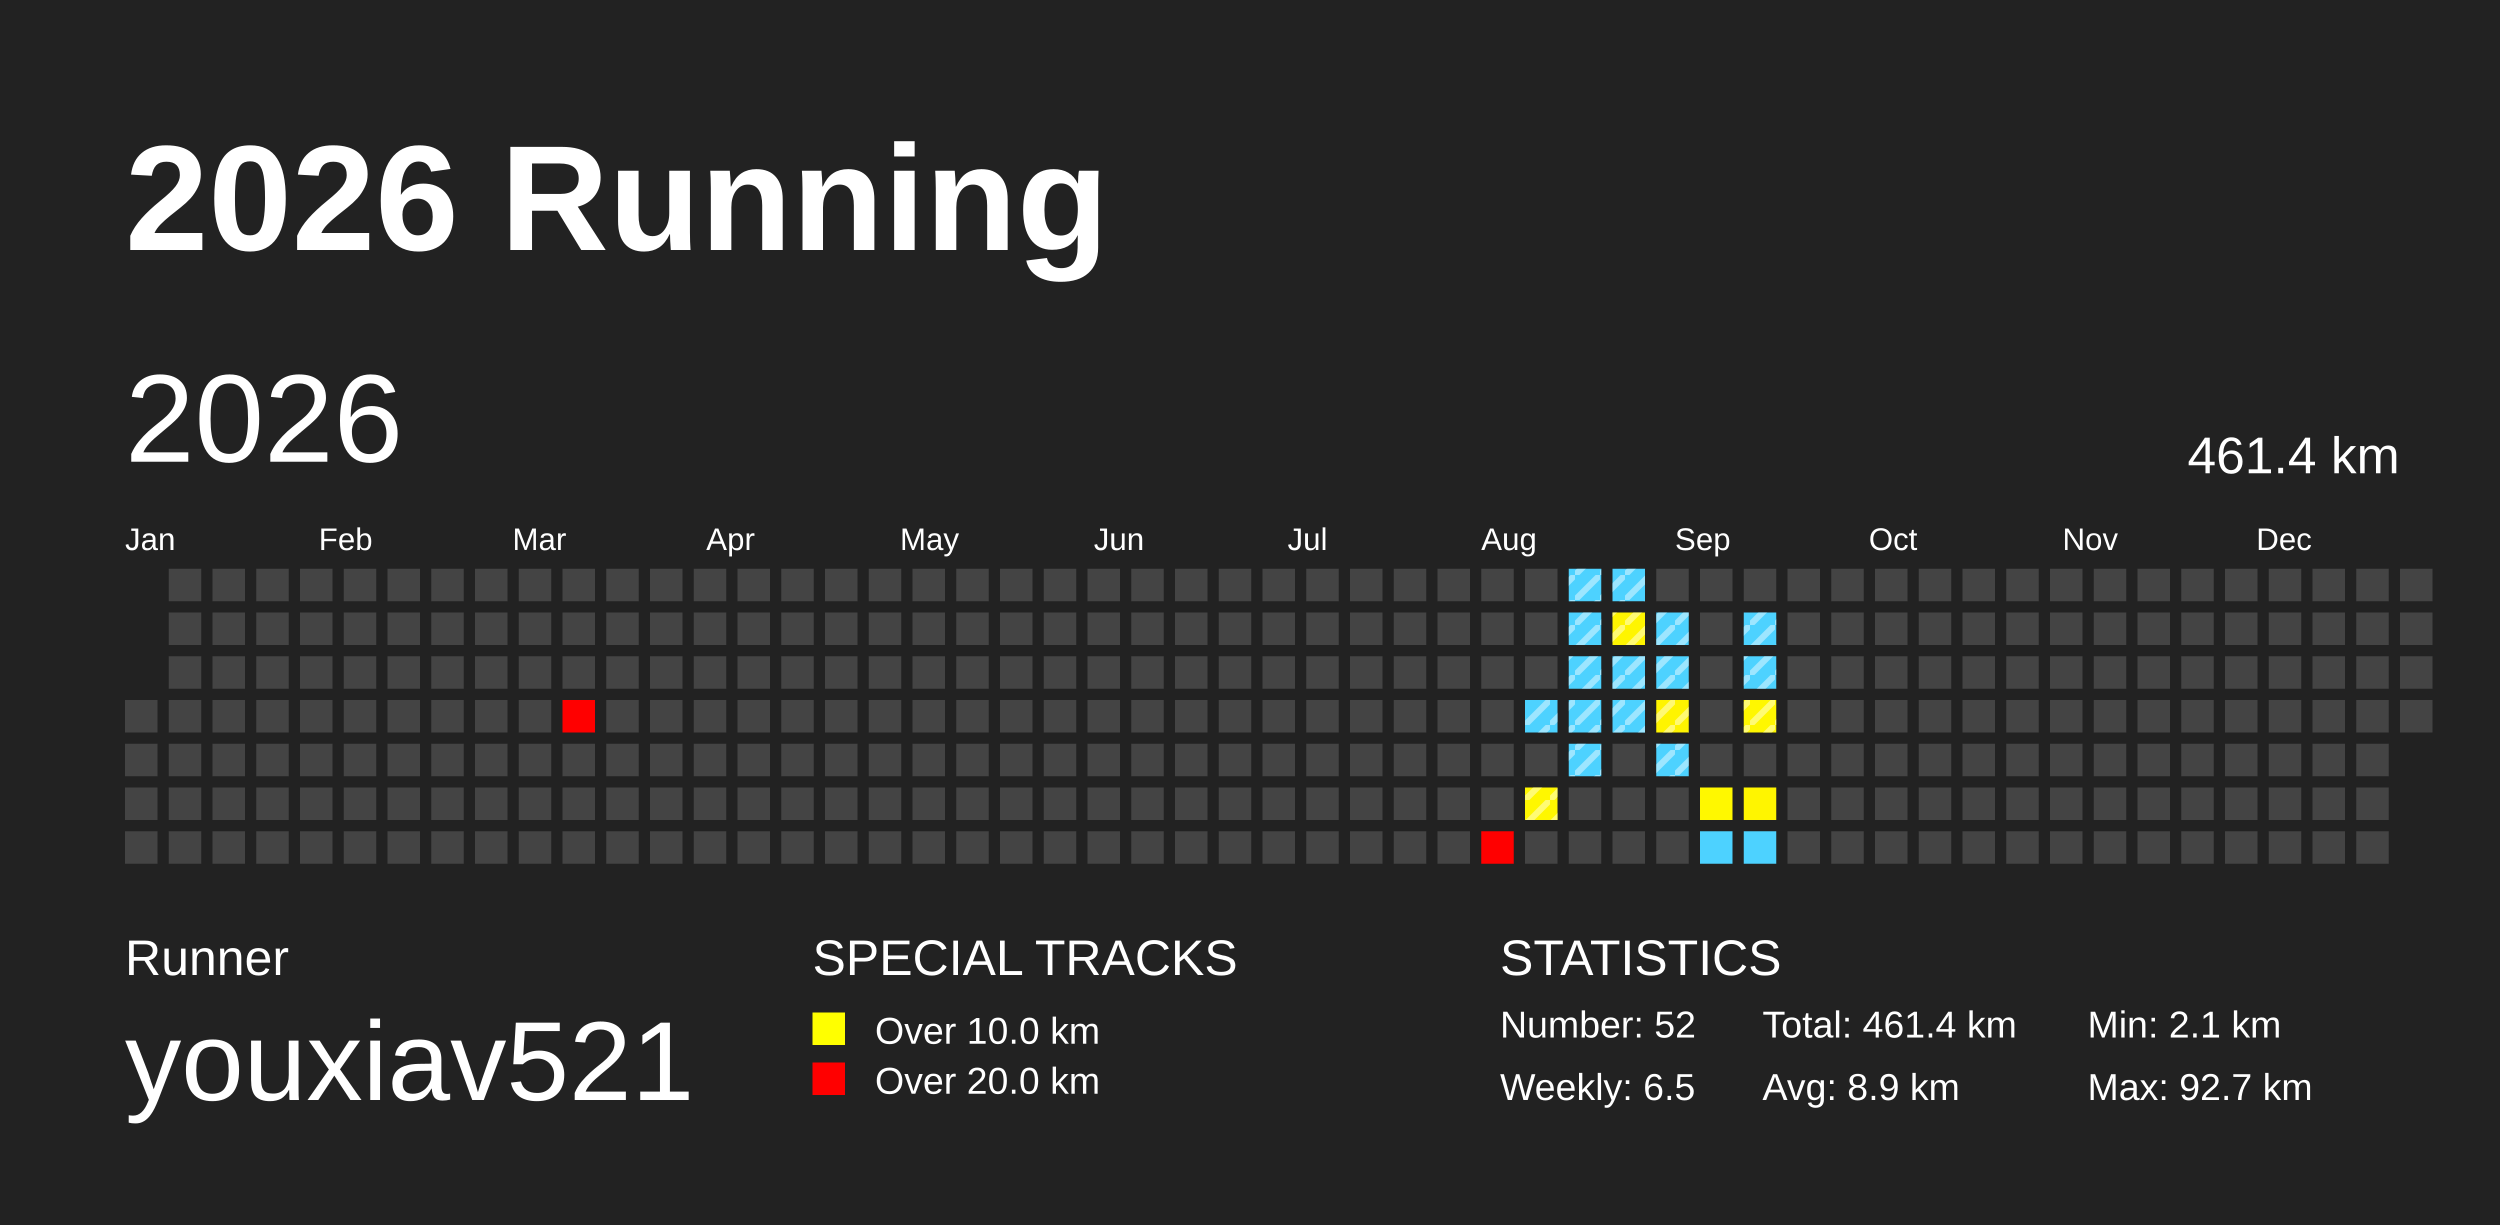
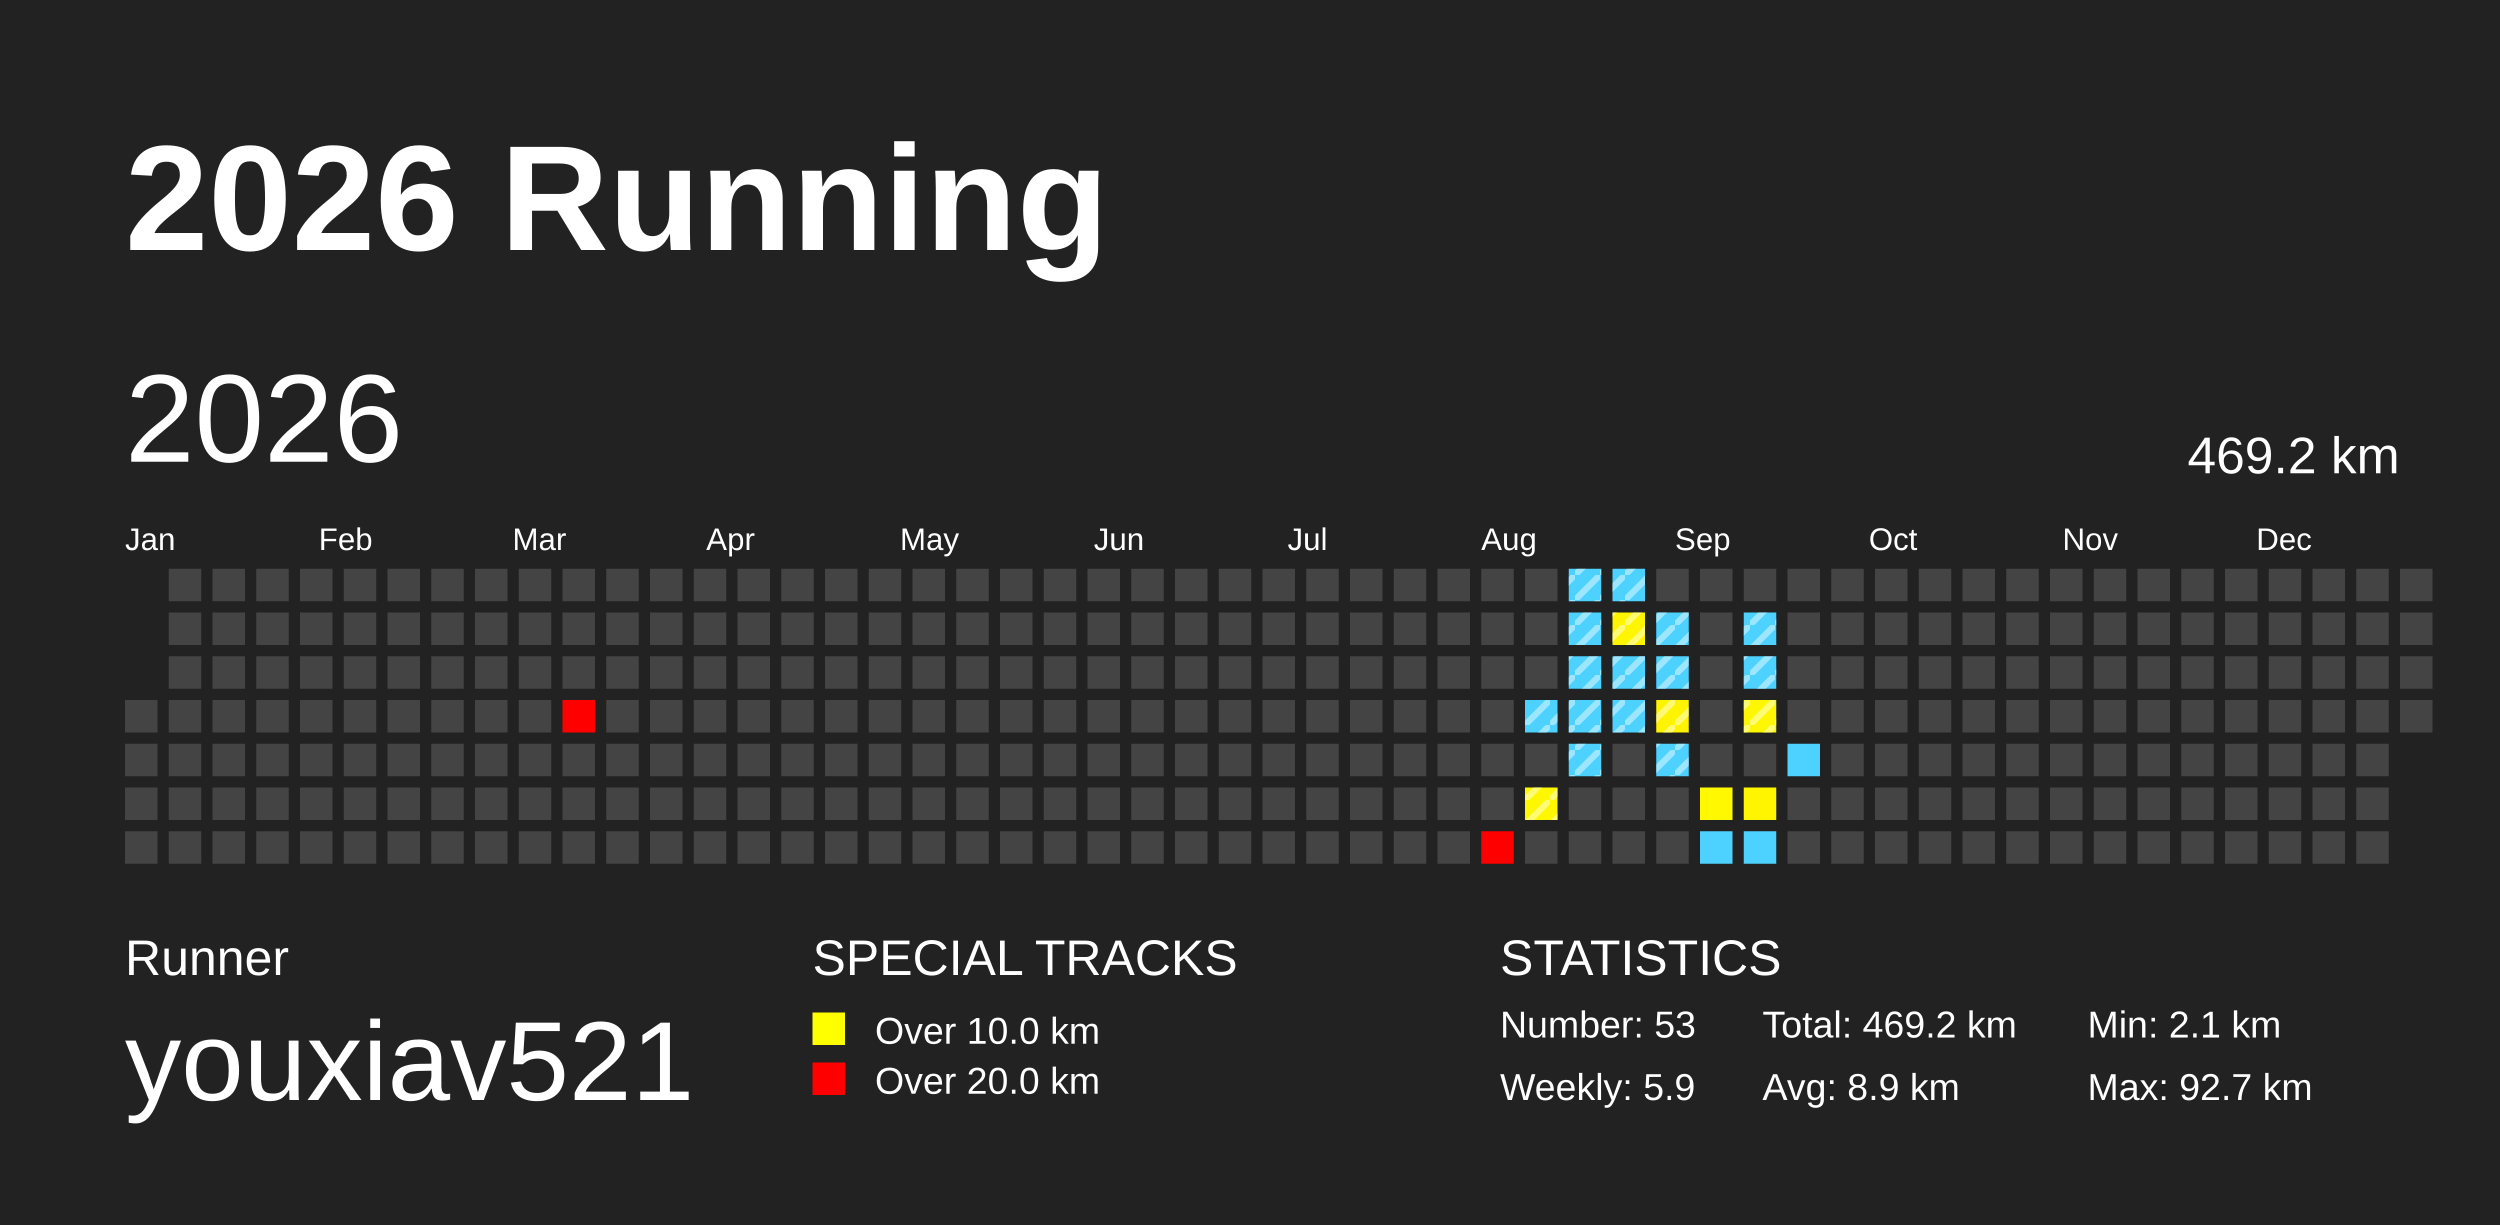
<svg xmlns="http://www.w3.org/2000/svg" baseProfile="full" height="98mm" version="1.1" viewBox="0,0,200,98" width="200mm">
  <defs>
    <pattern height="2" id="indoor-stripe" patternUnits="userSpaceOnUse" width="2">
      <line stroke="white" stroke-opacity="0.45" stroke-width="0.5" x1="0" x2="2" y1="2" y2="0" />
    </pattern>
  </defs>
  <rect fill="#222222" height="98" width="200" x="0" y="0" />
  <text fill="#FFFFFF" style="font-size:12px; font-family:Arial; font-weight:bold;" x="10" y="20">2026 Running</text>
  <text fill="#FFFFFF" style="font-size:4px; font-family:Arial" x="10" y="78">Runner</text>
  <text fill="#FFFFFF" style="font-size:9px; font-family:Arial" x="10" y="88">youxiav521</text>
  <text fill="#FFFFFF" style="font-size:4px; font-family:Arial" x="65" y="78">SPECIAL TRACKS</text>
  <rect fill="yellow" height="2.6" width="2.6" x="65" y="81" />
  <text fill="#FFFFFF" style="font-size:3px; font-family:Arial" x="70" y="83.5">Over 10.0 km</text>
  <rect fill="red" height="2.6" width="2.6" x="65" y="85" />
  <text fill="#FFFFFF" style="font-size:3px; font-family:Arial" x="70" y="87.5">Over 20.0 km</text>
  <text fill="#FFFFFF" style="font-size:4px; font-family:Arial" x="120" y="78">STATISTICS</text>
-   <text fill="#FFFFFF" style="font-size:3px; font-family:Arial" x="120" y="83">Number: 52</text>
-   <text fill="#FFFFFF" style="font-size:3px; font-family:Arial" x="120" y="88">Weekly: 6.5</text>
-   <text fill="#FFFFFF" style="font-size:3px; font-family:Arial" x="141" y="83">Total: 461.4 km</text>
+   <text fill="#FFFFFF" style="font-size:3px; font-family:Arial" x="120" y="83">Number: 53</text>
+   <text fill="#FFFFFF" style="font-size:3px; font-family:Arial" x="120" y="88">Weekly: 5.9</text>
+   <text fill="#FFFFFF" style="font-size:3px; font-family:Arial" x="141" y="83">Total: 469.2 km</text>
  <text fill="#FFFFFF" style="font-size:3px; font-family:Arial" x="141" y="88">Avg: 8.9 km</text>
  <text fill="#FFFFFF" style="font-size:3px; font-family:Arial" x="167" y="83">Min: 2.1 km</text>
  <text fill="#FFFFFF" style="font-size:3px; font-family:Arial" x="167" y="88">Max: 92.7 km</text>
  <text dominant-baseline="hanging" fill="#FFFFFF" style="font-size:10.0px; font-family:Arial;" x="10" y="30">2026</text>
-   <text dominant-baseline="hanging" fill="#FFFFFF" style="font-size:4.125px; font-family:Arial;" x="175" y="35">461.4 km</text>
+   <text dominant-baseline="hanging" fill="#FFFFFF" style="font-size:4.125px; font-family:Arial;" x="175" y="35">469.2 km</text>
  <text fill="#FFFFFF" style="font-size:2.5px; font-family:Arial" x="10.0" y="44">Jan</text>
  <text fill="#FFFFFF" style="font-size:2.5px; font-family:Arial" x="25.5" y="44">Feb</text>
  <text fill="#FFFFFF" style="font-size:2.5px; font-family:Arial" x="41.0" y="44">Mar</text>
  <text fill="#FFFFFF" style="font-size:2.5px; font-family:Arial" x="56.5" y="44">Apr</text>
  <text fill="#FFFFFF" style="font-size:2.5px; font-family:Arial" x="72.0" y="44">May</text>
  <text fill="#FFFFFF" style="font-size:2.5px; font-family:Arial" x="87.5" y="44">Jun</text>
  <text fill="#FFFFFF" style="font-size:2.5px; font-family:Arial" x="103.0" y="44">Jul</text>
  <text fill="#FFFFFF" style="font-size:2.5px; font-family:Arial" x="118.5" y="44">Aug</text>
  <text fill="#FFFFFF" style="font-size:2.5px; font-family:Arial" x="134.0" y="44">Sep</text>
  <text fill="#FFFFFF" style="font-size:2.5px; font-family:Arial" x="149.5" y="44">Oct</text>
  <text fill="#FFFFFF" style="font-size:2.5px; font-family:Arial" x="165.0" y="44">Nov</text>
  <text fill="#FFFFFF" style="font-size:2.5px; font-family:Arial" x="180.5" y="44">Dec</text>
  <rect fill="#444444" height="2.6" width="2.6" x="10.0" y="56.0" />
  <rect fill="#444444" height="2.6" width="2.6" x="10.0" y="59.5" />
  <rect fill="#444444" height="2.6" width="2.6" x="10.0" y="63.0" />
  <rect fill="#444444" height="2.6" width="2.6" x="10.0" y="66.5" />
  <rect fill="#444444" height="2.6" width="2.6" x="13.5" y="45.5" />
  <rect fill="#444444" height="2.6" width="2.6" x="13.5" y="49.0" />
  <rect fill="#444444" height="2.6" width="2.6" x="13.5" y="52.5" />
  <rect fill="#444444" height="2.6" width="2.6" x="13.5" y="56.0" />
  <rect fill="#444444" height="2.6" width="2.6" x="13.5" y="59.5" />
  <rect fill="#444444" height="2.6" width="2.6" x="13.5" y="63.0" />
  <rect fill="#444444" height="2.6" width="2.6" x="13.5" y="66.5" />
  <rect fill="#444444" height="2.6" width="2.6" x="17.0" y="45.5" />
  <rect fill="#444444" height="2.6" width="2.6" x="17.0" y="49.0" />
  <rect fill="#444444" height="2.6" width="2.6" x="17.0" y="52.5" />
  <rect fill="#444444" height="2.6" width="2.6" x="17.0" y="56.0" />
  <rect fill="#444444" height="2.6" width="2.6" x="17.0" y="59.5" />
  <rect fill="#444444" height="2.6" width="2.6" x="17.0" y="63.0" />
  <rect fill="#444444" height="2.6" width="2.6" x="17.0" y="66.5" />
  <rect fill="#444444" height="2.6" width="2.6" x="20.5" y="45.5" />
  <rect fill="#444444" height="2.6" width="2.6" x="20.5" y="49.0" />
  <rect fill="#444444" height="2.6" width="2.6" x="20.5" y="52.5" />
  <rect fill="#444444" height="2.6" width="2.6" x="20.5" y="56.0" />
  <rect fill="#444444" height="2.6" width="2.6" x="20.5" y="59.5" />
  <rect fill="#444444" height="2.6" width="2.6" x="20.5" y="63.0" />
  <rect fill="#444444" height="2.6" width="2.6" x="20.5" y="66.5" />
  <rect fill="#444444" height="2.6" width="2.6" x="24.0" y="45.5" />
  <rect fill="#444444" height="2.6" width="2.6" x="24.0" y="49.0" />
  <rect fill="#444444" height="2.6" width="2.6" x="24.0" y="52.5" />
  <rect fill="#444444" height="2.6" width="2.6" x="24.0" y="56.0" />
  <rect fill="#444444" height="2.6" width="2.6" x="24.0" y="59.5" />
  <rect fill="#444444" height="2.6" width="2.6" x="24.0" y="63.0" />
  <rect fill="#444444" height="2.6" width="2.6" x="24.0" y="66.5" />
  <rect fill="#444444" height="2.6" width="2.6" x="27.5" y="45.5" />
  <rect fill="#444444" height="2.6" width="2.6" x="27.5" y="49.0" />
  <rect fill="#444444" height="2.6" width="2.6" x="27.5" y="52.5" />
  <rect fill="#444444" height="2.6" width="2.6" x="27.5" y="56.0" />
  <rect fill="#444444" height="2.6" width="2.6" x="27.5" y="59.5" />
  <rect fill="#444444" height="2.6" width="2.6" x="27.5" y="63.0" />
  <rect fill="#444444" height="2.6" width="2.6" x="27.5" y="66.5" />
  <rect fill="#444444" height="2.6" width="2.6" x="31.0" y="45.5" />
  <rect fill="#444444" height="2.6" width="2.6" x="31.0" y="49.0" />
  <rect fill="#444444" height="2.6" width="2.6" x="31.0" y="52.5" />
  <rect fill="#444444" height="2.6" width="2.6" x="31.0" y="56.0" />
  <rect fill="#444444" height="2.6" width="2.6" x="31.0" y="59.5" />
  <rect fill="#444444" height="2.6" width="2.6" x="31.0" y="63.0" />
  <rect fill="#444444" height="2.6" width="2.6" x="31.0" y="66.5" />
  <rect fill="#444444" height="2.6" width="2.6" x="34.5" y="45.5" />
  <rect fill="#444444" height="2.6" width="2.6" x="34.5" y="49.0" />
  <rect fill="#444444" height="2.6" width="2.6" x="34.5" y="52.5" />
  <rect fill="#444444" height="2.6" width="2.6" x="34.5" y="56.0" />
  <rect fill="#444444" height="2.6" width="2.6" x="34.5" y="59.5" />
  <rect fill="#444444" height="2.6" width="2.6" x="34.5" y="63.0" />
  <rect fill="#444444" height="2.6" width="2.6" x="34.5" y="66.5" />
  <rect fill="#444444" height="2.6" width="2.6" x="38.0" y="45.5" />
  <rect fill="#444444" height="2.6" width="2.6" x="38.0" y="49.0" />
  <rect fill="#444444" height="2.6" width="2.6" x="38.0" y="52.5" />
  <rect fill="#444444" height="2.6" width="2.6" x="38.0" y="56.0" />
  <rect fill="#444444" height="2.6" width="2.6" x="38.0" y="59.5" />
  <rect fill="#444444" height="2.6" width="2.6" x="38.0" y="63.0" />
  <rect fill="#444444" height="2.6" width="2.6" x="38.0" y="66.5" />
  <rect fill="#444444" height="2.6" width="2.6" x="41.5" y="45.5" />
  <rect fill="#444444" height="2.6" width="2.6" x="41.5" y="49.0" />
  <rect fill="#444444" height="2.6" width="2.6" x="41.5" y="52.5" />
  <rect fill="#444444" height="2.6" width="2.6" x="41.5" y="56.0" />
  <rect fill="#444444" height="2.6" width="2.6" x="41.5" y="59.5" />
  <rect fill="#444444" height="2.6" width="2.6" x="41.5" y="63.0" />
  <rect fill="#444444" height="2.6" width="2.6" x="41.5" y="66.5" />
  <rect fill="#444444" height="2.6" width="2.6" x="45.0" y="45.5" />
  <rect fill="#444444" height="2.6" width="2.6" x="45.0" y="49.0" />
  <rect fill="#444444" height="2.6" width="2.6" x="45.0" y="52.5" />
  <rect fill="red" height="2.6" width="2.6" x="45.0" y="56.0" />
  <rect fill="#444444" height="2.6" width="2.6" x="45.0" y="59.5" />
  <rect fill="#444444" height="2.6" width="2.6" x="45.0" y="63.0" />
  <rect fill="#444444" height="2.6" width="2.6" x="45.0" y="66.5" />
  <rect fill="#444444" height="2.6" width="2.6" x="48.5" y="45.5" />
  <rect fill="#444444" height="2.6" width="2.6" x="48.5" y="49.0" />
  <rect fill="#444444" height="2.6" width="2.6" x="48.5" y="52.5" />
  <rect fill="#444444" height="2.6" width="2.6" x="48.5" y="56.0" />
  <rect fill="#444444" height="2.6" width="2.6" x="48.5" y="59.5" />
  <rect fill="#444444" height="2.6" width="2.6" x="48.5" y="63.0" />
  <rect fill="#444444" height="2.6" width="2.6" x="48.5" y="66.5" />
  <rect fill="#444444" height="2.6" width="2.6" x="52.0" y="45.5" />
  <rect fill="#444444" height="2.6" width="2.6" x="52.0" y="49.0" />
  <rect fill="#444444" height="2.6" width="2.6" x="52.0" y="52.5" />
  <rect fill="#444444" height="2.6" width="2.6" x="52.0" y="56.0" />
  <rect fill="#444444" height="2.6" width="2.6" x="52.0" y="59.5" />
  <rect fill="#444444" height="2.6" width="2.6" x="52.0" y="63.0" />
  <rect fill="#444444" height="2.6" width="2.6" x="52.0" y="66.5" />
  <rect fill="#444444" height="2.6" width="2.6" x="55.5" y="45.5" />
  <rect fill="#444444" height="2.6" width="2.6" x="55.5" y="49.0" />
  <rect fill="#444444" height="2.6" width="2.6" x="55.5" y="52.5" />
  <rect fill="#444444" height="2.6" width="2.6" x="55.5" y="56.0" />
  <rect fill="#444444" height="2.6" width="2.6" x="55.5" y="59.5" />
  <rect fill="#444444" height="2.6" width="2.6" x="55.5" y="63.0" />
  <rect fill="#444444" height="2.6" width="2.6" x="55.5" y="66.5" />
  <rect fill="#444444" height="2.6" width="2.6" x="59.0" y="45.5" />
  <rect fill="#444444" height="2.6" width="2.6" x="59.0" y="49.0" />
  <rect fill="#444444" height="2.6" width="2.6" x="59.0" y="52.5" />
  <rect fill="#444444" height="2.6" width="2.6" x="59.0" y="56.0" />
  <rect fill="#444444" height="2.6" width="2.6" x="59.0" y="59.5" />
  <rect fill="#444444" height="2.6" width="2.6" x="59.0" y="63.0" />
  <rect fill="#444444" height="2.6" width="2.6" x="59.0" y="66.5" />
  <rect fill="#444444" height="2.6" width="2.6" x="62.5" y="45.5" />
  <rect fill="#444444" height="2.6" width="2.6" x="62.5" y="49.0" />
  <rect fill="#444444" height="2.6" width="2.6" x="62.5" y="52.5" />
  <rect fill="#444444" height="2.6" width="2.6" x="62.5" y="56.0" />
  <rect fill="#444444" height="2.6" width="2.6" x="62.5" y="59.5" />
  <rect fill="#444444" height="2.6" width="2.6" x="62.5" y="63.0" />
  <rect fill="#444444" height="2.6" width="2.6" x="62.5" y="66.5" />
  <rect fill="#444444" height="2.6" width="2.6" x="66.0" y="45.5" />
  <rect fill="#444444" height="2.6" width="2.6" x="66.0" y="49.0" />
  <rect fill="#444444" height="2.6" width="2.6" x="66.0" y="52.5" />
  <rect fill="#444444" height="2.6" width="2.6" x="66.0" y="56.0" />
  <rect fill="#444444" height="2.6" width="2.6" x="66.0" y="59.5" />
  <rect fill="#444444" height="2.6" width="2.6" x="66.0" y="63.0" />
  <rect fill="#444444" height="2.6" width="2.6" x="66.0" y="66.5" />
  <rect fill="#444444" height="2.6" width="2.6" x="69.5" y="45.5" />
  <rect fill="#444444" height="2.6" width="2.6" x="69.5" y="49.0" />
  <rect fill="#444444" height="2.6" width="2.6" x="69.5" y="52.5" />
  <rect fill="#444444" height="2.6" width="2.6" x="69.5" y="56.0" />
  <rect fill="#444444" height="2.6" width="2.6" x="69.5" y="59.5" />
  <rect fill="#444444" height="2.6" width="2.6" x="69.5" y="63.0" />
  <rect fill="#444444" height="2.6" width="2.6" x="69.5" y="66.5" />
  <rect fill="#444444" height="2.6" width="2.6" x="73.0" y="45.5" />
  <rect fill="#444444" height="2.6" width="2.6" x="73.0" y="49.0" />
  <rect fill="#444444" height="2.6" width="2.6" x="73.0" y="52.5" />
  <rect fill="#444444" height="2.6" width="2.6" x="73.0" y="56.0" />
  <rect fill="#444444" height="2.6" width="2.6" x="73.0" y="59.5" />
  <rect fill="#444444" height="2.6" width="2.6" x="73.0" y="63.0" />
  <rect fill="#444444" height="2.6" width="2.6" x="73.0" y="66.5" />
  <rect fill="#444444" height="2.6" width="2.6" x="76.5" y="45.5" />
  <rect fill="#444444" height="2.6" width="2.6" x="76.5" y="49.0" />
  <rect fill="#444444" height="2.6" width="2.6" x="76.5" y="52.5" />
  <rect fill="#444444" height="2.6" width="2.6" x="76.5" y="56.0" />
  <rect fill="#444444" height="2.6" width="2.6" x="76.5" y="59.5" />
  <rect fill="#444444" height="2.6" width="2.6" x="76.5" y="63.0" />
  <rect fill="#444444" height="2.6" width="2.6" x="76.5" y="66.5" />
  <rect fill="#444444" height="2.6" width="2.6" x="80.0" y="45.5" />
  <rect fill="#444444" height="2.6" width="2.6" x="80.0" y="49.0" />
  <rect fill="#444444" height="2.6" width="2.6" x="80.0" y="52.5" />
  <rect fill="#444444" height="2.6" width="2.6" x="80.0" y="56.0" />
  <rect fill="#444444" height="2.6" width="2.6" x="80.0" y="59.5" />
  <rect fill="#444444" height="2.6" width="2.6" x="80.0" y="63.0" />
  <rect fill="#444444" height="2.6" width="2.6" x="80.0" y="66.5" />
  <rect fill="#444444" height="2.6" width="2.6" x="83.5" y="45.5" />
  <rect fill="#444444" height="2.6" width="2.6" x="83.5" y="49.0" />
  <rect fill="#444444" height="2.6" width="2.6" x="83.5" y="52.5" />
  <rect fill="#444444" height="2.6" width="2.6" x="83.5" y="56.0" />
  <rect fill="#444444" height="2.6" width="2.6" x="83.5" y="59.5" />
  <rect fill="#444444" height="2.6" width="2.6" x="83.5" y="63.0" />
  <rect fill="#444444" height="2.6" width="2.6" x="83.5" y="66.5" />
  <rect fill="#444444" height="2.6" width="2.6" x="87.0" y="45.5" />
  <rect fill="#444444" height="2.6" width="2.6" x="87.0" y="49.0" />
  <rect fill="#444444" height="2.6" width="2.6" x="87.0" y="52.5" />
  <rect fill="#444444" height="2.6" width="2.6" x="87.0" y="56.0" />
  <rect fill="#444444" height="2.6" width="2.6" x="87.0" y="59.5" />
  <rect fill="#444444" height="2.6" width="2.6" x="87.0" y="63.0" />
  <rect fill="#444444" height="2.6" width="2.6" x="87.0" y="66.5" />
  <rect fill="#444444" height="2.6" width="2.6" x="90.5" y="45.5" />
  <rect fill="#444444" height="2.6" width="2.6" x="90.5" y="49.0" />
  <rect fill="#444444" height="2.6" width="2.6" x="90.5" y="52.5" />
  <rect fill="#444444" height="2.6" width="2.6" x="90.5" y="56.0" />
  <rect fill="#444444" height="2.6" width="2.6" x="90.5" y="59.5" />
  <rect fill="#444444" height="2.6" width="2.6" x="90.5" y="63.0" />
  <rect fill="#444444" height="2.6" width="2.6" x="90.5" y="66.5" />
  <rect fill="#444444" height="2.6" width="2.6" x="94.0" y="45.5" />
  <rect fill="#444444" height="2.6" width="2.6" x="94.0" y="49.0" />
  <rect fill="#444444" height="2.6" width="2.6" x="94.0" y="52.5" />
  <rect fill="#444444" height="2.6" width="2.6" x="94.0" y="56.0" />
  <rect fill="#444444" height="2.6" width="2.6" x="94.0" y="59.5" />
  <rect fill="#444444" height="2.6" width="2.6" x="94.0" y="63.0" />
  <rect fill="#444444" height="2.6" width="2.6" x="94.0" y="66.5" />
  <rect fill="#444444" height="2.6" width="2.6" x="97.5" y="45.5" />
  <rect fill="#444444" height="2.6" width="2.6" x="97.5" y="49.0" />
  <rect fill="#444444" height="2.6" width="2.6" x="97.5" y="52.5" />
  <rect fill="#444444" height="2.6" width="2.6" x="97.5" y="56.0" />
  <rect fill="#444444" height="2.6" width="2.6" x="97.5" y="59.5" />
  <rect fill="#444444" height="2.6" width="2.6" x="97.5" y="63.0" />
  <rect fill="#444444" height="2.6" width="2.6" x="97.5" y="66.5" />
  <rect fill="#444444" height="2.6" width="2.6" x="101.0" y="45.5" />
  <rect fill="#444444" height="2.6" width="2.6" x="101.0" y="49.0" />
  <rect fill="#444444" height="2.6" width="2.6" x="101.0" y="52.5" />
  <rect fill="#444444" height="2.6" width="2.6" x="101.0" y="56.0" />
  <rect fill="#444444" height="2.6" width="2.6" x="101.0" y="59.5" />
  <rect fill="#444444" height="2.6" width="2.6" x="101.0" y="63.0" />
  <rect fill="#444444" height="2.6" width="2.6" x="101.0" y="66.5" />
  <rect fill="#444444" height="2.6" width="2.6" x="104.5" y="45.5" />
  <rect fill="#444444" height="2.6" width="2.6" x="104.5" y="49.0" />
  <rect fill="#444444" height="2.6" width="2.6" x="104.5" y="52.5" />
  <rect fill="#444444" height="2.6" width="2.6" x="104.5" y="56.0" />
  <rect fill="#444444" height="2.6" width="2.6" x="104.5" y="59.5" />
  <rect fill="#444444" height="2.6" width="2.6" x="104.5" y="63.0" />
  <rect fill="#444444" height="2.6" width="2.6" x="104.5" y="66.5" />
  <rect fill="#444444" height="2.6" width="2.6" x="108.0" y="45.5" />
  <rect fill="#444444" height="2.6" width="2.6" x="108.0" y="49.0" />
  <rect fill="#444444" height="2.6" width="2.6" x="108.0" y="52.5" />
  <rect fill="#444444" height="2.6" width="2.6" x="108.0" y="56.0" />
  <rect fill="#444444" height="2.6" width="2.6" x="108.0" y="59.5" />
  <rect fill="#444444" height="2.6" width="2.6" x="108.0" y="63.0" />
  <rect fill="#444444" height="2.6" width="2.6" x="108.0" y="66.5" />
  <rect fill="#444444" height="2.6" width="2.6" x="111.5" y="45.5" />
  <rect fill="#444444" height="2.6" width="2.6" x="111.5" y="49.0" />
  <rect fill="#444444" height="2.6" width="2.6" x="111.5" y="52.5" />
  <rect fill="#444444" height="2.6" width="2.6" x="111.5" y="56.0" />
  <rect fill="#444444" height="2.6" width="2.6" x="111.5" y="59.5" />
  <rect fill="#444444" height="2.6" width="2.6" x="111.5" y="63.0" />
  <rect fill="#444444" height="2.6" width="2.6" x="111.5" y="66.5" />
  <rect fill="#444444" height="2.6" width="2.6" x="115.0" y="45.5" />
  <rect fill="#444444" height="2.6" width="2.6" x="115.0" y="49.0" />
  <rect fill="#444444" height="2.6" width="2.6" x="115.0" y="52.5" />
  <rect fill="#444444" height="2.6" width="2.6" x="115.0" y="56.0" />
  <rect fill="#444444" height="2.6" width="2.6" x="115.0" y="59.5" />
  <rect fill="#444444" height="2.6" width="2.6" x="115.0" y="63.0" />
  <rect fill="#444444" height="2.6" width="2.6" x="115.0" y="66.5" />
  <rect fill="#444444" height="2.6" width="2.6" x="118.5" y="45.5" />
  <rect fill="#444444" height="2.6" width="2.6" x="118.5" y="49.0" />
  <rect fill="#444444" height="2.6" width="2.6" x="118.5" y="52.5" />
  <rect fill="#444444" height="2.6" width="2.6" x="118.5" y="56.0" />
  <rect fill="#444444" height="2.6" width="2.6" x="118.5" y="59.5" />
  <rect fill="#444444" height="2.6" width="2.6" x="118.5" y="63.0" />
  <rect fill="red" height="2.6" width="2.6" x="118.5" y="66.5" />
  <rect fill="#444444" height="2.6" width="2.6" x="122.0" y="45.5" />
  <rect fill="#444444" height="2.6" width="2.6" x="122.0" y="49.0" />
  <rect fill="#444444" height="2.6" width="2.6" x="122.0" y="52.5" />
  <rect fill="#4dd2ff" height="2.6" width="2.6" x="122.0" y="56.0" />
  <rect fill="url(#indoor-stripe)" height="2.6" style="pointer-events: none;" width="2.6" x="122.0" y="56.0" />
  <rect fill="#444444" height="2.6" width="2.6" x="122.0" y="59.5" />
  <rect fill="#fff700" height="2.6" width="2.6" x="122.0" y="63.0" />
  <rect fill="url(#indoor-stripe)" height="2.6" style="pointer-events: none;" width="2.6" x="122.0" y="63.0" />
  <rect fill="#444444" height="2.6" width="2.6" x="122.0" y="66.5" />
  <rect fill="#4dd2ff" height="2.6" width="2.6" x="125.5" y="45.5" />
  <rect fill="url(#indoor-stripe)" height="2.6" style="pointer-events: none;" width="2.6" x="125.5" y="45.5" />
  <rect fill="#4dd2ff" height="2.6" width="2.6" x="125.5" y="49.0" />
  <rect fill="url(#indoor-stripe)" height="2.6" style="pointer-events: none;" width="2.6" x="125.5" y="49.0" />
  <rect fill="#4dd2ff" height="2.6" width="2.6" x="125.5" y="52.5" />
  <rect fill="url(#indoor-stripe)" height="2.6" style="pointer-events: none;" width="2.6" x="125.5" y="52.5" />
  <rect fill="#4dd2ff" height="2.6" width="2.6" x="125.5" y="56.0" />
  <rect fill="url(#indoor-stripe)" height="2.6" style="pointer-events: none;" width="2.6" x="125.5" y="56.0" />
  <rect fill="#4dd2ff" height="2.6" width="2.6" x="125.5" y="59.5" />
  <rect fill="url(#indoor-stripe)" height="2.6" style="pointer-events: none;" width="2.6" x="125.5" y="59.5" />
  <rect fill="#444444" height="2.6" width="2.6" x="125.5" y="63.0" />
  <rect fill="#444444" height="2.6" width="2.6" x="125.5" y="66.5" />
  <rect fill="#4dd2ff" height="2.6" width="2.6" x="129.0" y="45.5" />
  <rect fill="url(#indoor-stripe)" height="2.6" style="pointer-events: none;" width="2.6" x="129.0" y="45.5" />
  <rect fill="#fff500" height="2.6" width="2.6" x="129.0" y="49.0" />
  <rect fill="url(#indoor-stripe)" height="2.6" style="pointer-events: none;" width="2.6" x="129.0" y="49.0" />
  <rect fill="#4dd2ff" height="2.6" width="2.6" x="129.0" y="52.5" />
  <rect fill="url(#indoor-stripe)" height="2.6" style="pointer-events: none;" width="2.6" x="129.0" y="52.5" />
  <rect fill="#4dd2ff" height="2.6" width="2.6" x="129.0" y="56.0" />
  <rect fill="url(#indoor-stripe)" height="2.6" style="pointer-events: none;" width="2.6" x="129.0" y="56.0" />
  <rect fill="#444444" height="2.6" width="2.6" x="129.0" y="59.5" />
  <rect fill="#444444" height="2.6" width="2.6" x="129.0" y="63.0" />
  <rect fill="#444444" height="2.6" width="2.6" x="129.0" y="66.5" />
  <rect fill="#444444" height="2.6" width="2.6" x="132.5" y="45.5" />
  <rect fill="#4dd2ff" height="2.6" width="2.6" x="132.5" y="49.0" />
  <rect fill="url(#indoor-stripe)" height="2.6" style="pointer-events: none;" width="2.6" x="132.5" y="49.0" />
  <rect fill="#4dd2ff" height="2.6" width="2.6" x="132.5" y="52.5" />
  <rect fill="url(#indoor-stripe)" height="2.6" style="pointer-events: none;" width="2.6" x="132.5" y="52.5" />
  <rect fill="#fff400" height="2.6" width="2.6" x="132.5" y="56.0" />
  <rect fill="url(#indoor-stripe)" height="2.6" style="pointer-events: none;" width="2.6" x="132.5" y="56.0" />
  <rect fill="#4dd2ff" height="2.6" width="2.6" x="132.5" y="59.5" />
  <rect fill="url(#indoor-stripe)" height="2.6" style="pointer-events: none;" width="2.6" x="132.5" y="59.5" />
  <rect fill="#444444" height="2.6" width="2.6" x="132.5" y="63.0" />
  <rect fill="#444444" height="2.6" width="2.6" x="132.5" y="66.5" />
  <rect fill="#444444" height="2.6" width="2.6" x="136.0" y="45.5" />
  <rect fill="#444444" height="2.6" width="2.6" x="136.0" y="49.0" />
  <rect fill="#444444" height="2.6" width="2.6" x="136.0" y="52.5" />
  <rect fill="#444444" height="2.6" width="2.6" x="136.0" y="56.0" />
  <rect fill="#444444" height="2.6" width="2.6" x="136.0" y="59.5" />
  <rect fill="#fff800" height="2.6" width="2.6" x="136.0" y="63.0" />
  <rect fill="#4dd2ff" height="2.6" width="2.6" x="136.0" y="66.5" />
  <rect fill="#444444" height="2.6" width="2.6" x="139.5" y="45.5" />
  <rect fill="#4dd2ff" height="2.6" width="2.6" x="139.5" y="49.0" />
  <rect fill="url(#indoor-stripe)" height="2.6" style="pointer-events: none;" width="2.6" x="139.5" y="49.0" />
  <rect fill="#4dd2ff" height="2.6" width="2.6" x="139.5" y="52.5" />
  <rect fill="url(#indoor-stripe)" height="2.6" style="pointer-events: none;" width="2.6" x="139.5" y="52.5" />
  <rect fill="#fff700" height="2.6" width="2.6" x="139.5" y="56.0" />
  <rect fill="url(#indoor-stripe)" height="2.6" style="pointer-events: none;" width="2.6" x="139.5" y="56.0" />
  <rect fill="#444444" height="2.6" width="2.6" x="139.5" y="59.5" />
  <rect fill="#fff500" height="2.6" width="2.6" x="139.5" y="63.0" />
  <rect fill="#4dd2ff" height="2.6" width="2.6" x="139.5" y="66.5" />
  <rect fill="#444444" height="2.6" width="2.6" x="143.0" y="45.5" />
  <rect fill="#444444" height="2.6" width="2.6" x="143.0" y="49.0" />
  <rect fill="#444444" height="2.6" width="2.6" x="143.0" y="52.5" />
  <rect fill="#444444" height="2.6" width="2.6" x="143.0" y="56.0" />
-   <rect fill="#444444" height="2.6" width="2.6" x="143.0" y="59.5" />
+   <rect fill="#4dd2ff" height="2.6" width="2.6" x="143.0" y="59.5" />
  <rect fill="#444444" height="2.6" width="2.6" x="143.0" y="63.0" />
  <rect fill="#444444" height="2.6" width="2.6" x="143.0" y="66.5" />
  <rect fill="#444444" height="2.6" width="2.6" x="146.5" y="45.5" />
  <rect fill="#444444" height="2.6" width="2.6" x="146.5" y="49.0" />
  <rect fill="#444444" height="2.6" width="2.6" x="146.5" y="52.5" />
  <rect fill="#444444" height="2.6" width="2.6" x="146.5" y="56.0" />
  <rect fill="#444444" height="2.6" width="2.6" x="146.5" y="59.5" />
  <rect fill="#444444" height="2.6" width="2.6" x="146.5" y="63.0" />
  <rect fill="#444444" height="2.6" width="2.6" x="146.5" y="66.5" />
  <rect fill="#444444" height="2.6" width="2.6" x="150.0" y="45.5" />
  <rect fill="#444444" height="2.6" width="2.6" x="150.0" y="49.0" />
  <rect fill="#444444" height="2.6" width="2.6" x="150.0" y="52.5" />
  <rect fill="#444444" height="2.6" width="2.6" x="150.0" y="56.0" />
  <rect fill="#444444" height="2.6" width="2.6" x="150.0" y="59.5" />
  <rect fill="#444444" height="2.6" width="2.6" x="150.0" y="63.0" />
  <rect fill="#444444" height="2.6" width="2.6" x="150.0" y="66.5" />
  <rect fill="#444444" height="2.6" width="2.6" x="153.5" y="45.5" />
  <rect fill="#444444" height="2.6" width="2.6" x="153.5" y="49.0" />
  <rect fill="#444444" height="2.6" width="2.6" x="153.5" y="52.5" />
  <rect fill="#444444" height="2.6" width="2.6" x="153.5" y="56.0" />
  <rect fill="#444444" height="2.6" width="2.6" x="153.5" y="59.5" />
  <rect fill="#444444" height="2.6" width="2.6" x="153.5" y="63.0" />
  <rect fill="#444444" height="2.6" width="2.6" x="153.5" y="66.5" />
  <rect fill="#444444" height="2.6" width="2.6" x="157.0" y="45.5" />
  <rect fill="#444444" height="2.6" width="2.6" x="157.0" y="49.0" />
  <rect fill="#444444" height="2.6" width="2.6" x="157.0" y="52.5" />
  <rect fill="#444444" height="2.6" width="2.6" x="157.0" y="56.0" />
  <rect fill="#444444" height="2.6" width="2.6" x="157.0" y="59.5" />
  <rect fill="#444444" height="2.6" width="2.6" x="157.0" y="63.0" />
  <rect fill="#444444" height="2.6" width="2.6" x="157.0" y="66.5" />
  <rect fill="#444444" height="2.6" width="2.6" x="160.5" y="45.5" />
  <rect fill="#444444" height="2.6" width="2.6" x="160.5" y="49.0" />
  <rect fill="#444444" height="2.6" width="2.6" x="160.5" y="52.5" />
  <rect fill="#444444" height="2.6" width="2.6" x="160.5" y="56.0" />
  <rect fill="#444444" height="2.6" width="2.6" x="160.5" y="59.5" />
  <rect fill="#444444" height="2.6" width="2.6" x="160.5" y="63.0" />
  <rect fill="#444444" height="2.6" width="2.6" x="160.5" y="66.5" />
  <rect fill="#444444" height="2.6" width="2.6" x="164.0" y="45.5" />
  <rect fill="#444444" height="2.6" width="2.6" x="164.0" y="49.0" />
  <rect fill="#444444" height="2.6" width="2.6" x="164.0" y="52.5" />
  <rect fill="#444444" height="2.6" width="2.6" x="164.0" y="56.0" />
  <rect fill="#444444" height="2.6" width="2.6" x="164.0" y="59.5" />
  <rect fill="#444444" height="2.6" width="2.6" x="164.0" y="63.0" />
  <rect fill="#444444" height="2.6" width="2.6" x="164.0" y="66.5" />
  <rect fill="#444444" height="2.6" width="2.6" x="167.5" y="45.5" />
  <rect fill="#444444" height="2.6" width="2.6" x="167.5" y="49.0" />
  <rect fill="#444444" height="2.6" width="2.6" x="167.5" y="52.5" />
  <rect fill="#444444" height="2.6" width="2.6" x="167.5" y="56.0" />
  <rect fill="#444444" height="2.6" width="2.6" x="167.5" y="59.5" />
  <rect fill="#444444" height="2.6" width="2.6" x="167.5" y="63.0" />
  <rect fill="#444444" height="2.6" width="2.6" x="167.5" y="66.5" />
  <rect fill="#444444" height="2.6" width="2.6" x="171.0" y="45.5" />
  <rect fill="#444444" height="2.6" width="2.6" x="171.0" y="49.0" />
  <rect fill="#444444" height="2.6" width="2.6" x="171.0" y="52.5" />
  <rect fill="#444444" height="2.6" width="2.6" x="171.0" y="56.0" />
  <rect fill="#444444" height="2.6" width="2.6" x="171.0" y="59.5" />
  <rect fill="#444444" height="2.6" width="2.6" x="171.0" y="63.0" />
  <rect fill="#444444" height="2.6" width="2.6" x="171.0" y="66.5" />
  <rect fill="#444444" height="2.6" width="2.6" x="174.5" y="45.5" />
  <rect fill="#444444" height="2.6" width="2.6" x="174.5" y="49.0" />
  <rect fill="#444444" height="2.6" width="2.6" x="174.5" y="52.5" />
  <rect fill="#444444" height="2.6" width="2.6" x="174.5" y="56.0" />
  <rect fill="#444444" height="2.6" width="2.6" x="174.5" y="59.5" />
  <rect fill="#444444" height="2.6" width="2.6" x="174.5" y="63.0" />
  <rect fill="#444444" height="2.6" width="2.6" x="174.5" y="66.5" />
  <rect fill="#444444" height="2.6" width="2.6" x="178.0" y="45.5" />
  <rect fill="#444444" height="2.6" width="2.6" x="178.0" y="49.0" />
  <rect fill="#444444" height="2.6" width="2.6" x="178.0" y="52.5" />
  <rect fill="#444444" height="2.6" width="2.6" x="178.0" y="56.0" />
  <rect fill="#444444" height="2.6" width="2.6" x="178.0" y="59.5" />
  <rect fill="#444444" height="2.6" width="2.6" x="178.0" y="63.0" />
  <rect fill="#444444" height="2.6" width="2.6" x="178.0" y="66.5" />
  <rect fill="#444444" height="2.6" width="2.6" x="181.5" y="45.5" />
  <rect fill="#444444" height="2.6" width="2.6" x="181.5" y="49.0" />
  <rect fill="#444444" height="2.6" width="2.6" x="181.5" y="52.5" />
  <rect fill="#444444" height="2.6" width="2.6" x="181.5" y="56.0" />
  <rect fill="#444444" height="2.6" width="2.6" x="181.5" y="59.5" />
  <rect fill="#444444" height="2.6" width="2.6" x="181.5" y="63.0" />
  <rect fill="#444444" height="2.6" width="2.6" x="181.5" y="66.5" />
  <rect fill="#444444" height="2.6" width="2.6" x="185.0" y="45.5" />
  <rect fill="#444444" height="2.6" width="2.6" x="185.0" y="49.0" />
  <rect fill="#444444" height="2.6" width="2.6" x="185.0" y="52.5" />
  <rect fill="#444444" height="2.6" width="2.6" x="185.0" y="56.0" />
  <rect fill="#444444" height="2.6" width="2.6" x="185.0" y="59.5" />
  <rect fill="#444444" height="2.6" width="2.6" x="185.0" y="63.0" />
  <rect fill="#444444" height="2.6" width="2.6" x="185.0" y="66.5" />
  <rect fill="#444444" height="2.6" width="2.6" x="188.5" y="45.5" />
  <rect fill="#444444" height="2.6" width="2.6" x="188.5" y="49.0" />
  <rect fill="#444444" height="2.6" width="2.6" x="188.5" y="52.5" />
  <rect fill="#444444" height="2.6" width="2.6" x="188.5" y="56.0" />
  <rect fill="#444444" height="2.6" width="2.6" x="188.5" y="59.5" />
  <rect fill="#444444" height="2.6" width="2.6" x="188.5" y="63.0" />
  <rect fill="#444444" height="2.6" width="2.6" x="188.5" y="66.5" />
  <rect fill="#444444" height="2.6" width="2.6" x="192.0" y="45.5" />
  <rect fill="#444444" height="2.6" width="2.6" x="192.0" y="49.0" />
  <rect fill="#444444" height="2.6" width="2.6" x="192.0" y="52.5" />
  <rect fill="#444444" height="2.6" width="2.6" x="192.0" y="56.0" />
</svg>
